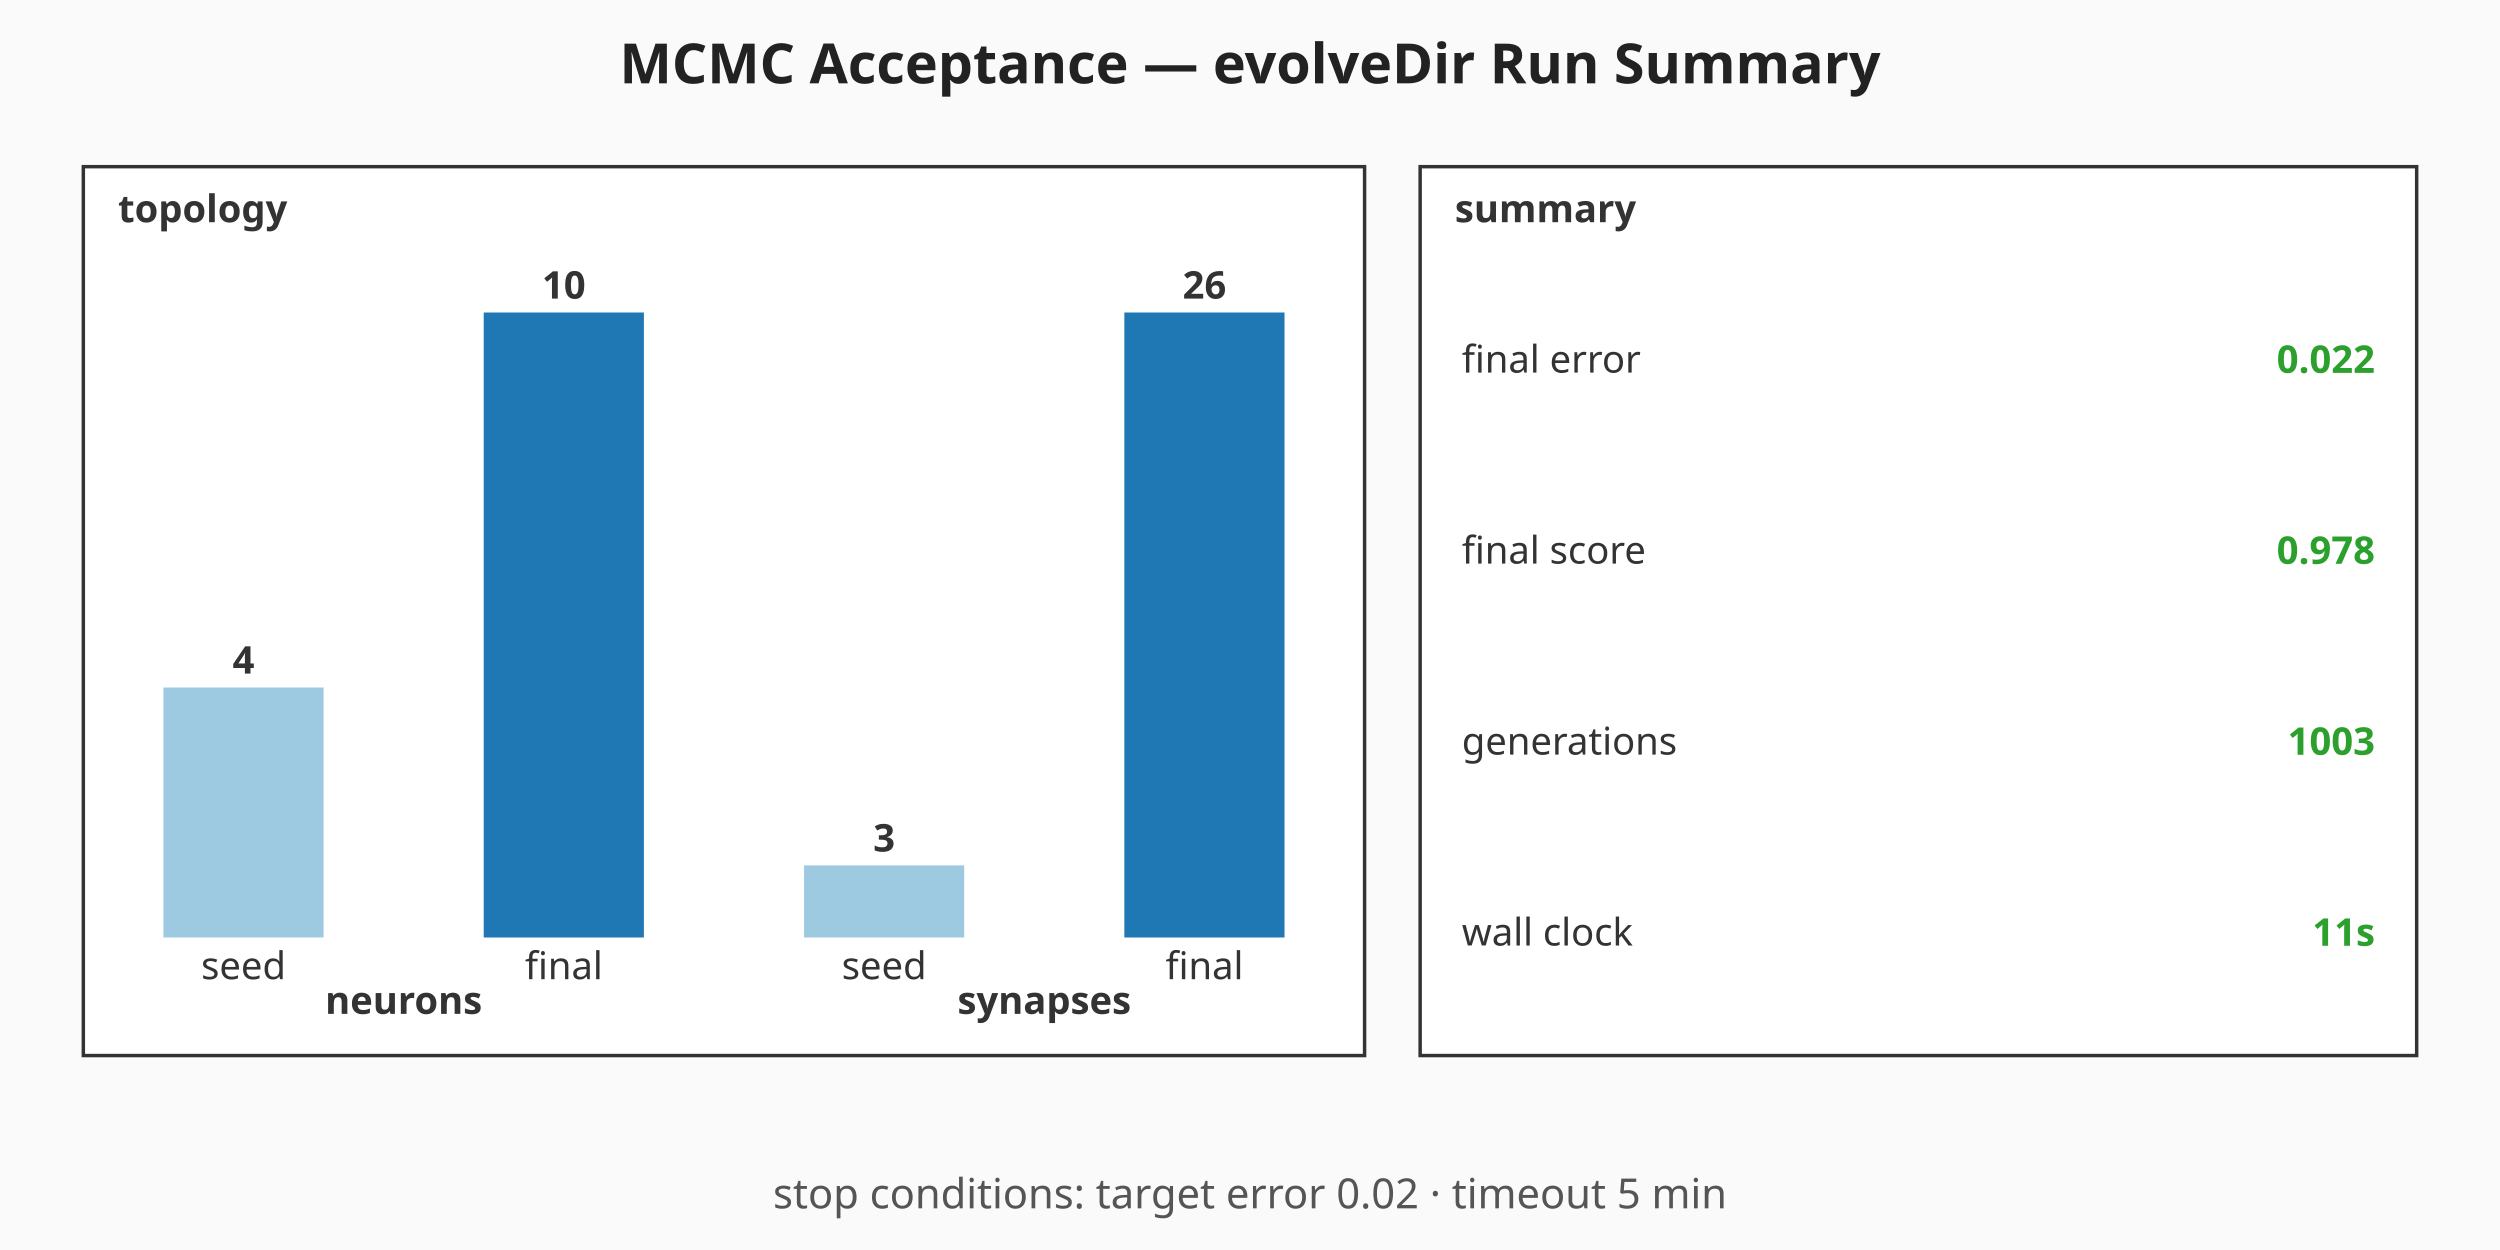
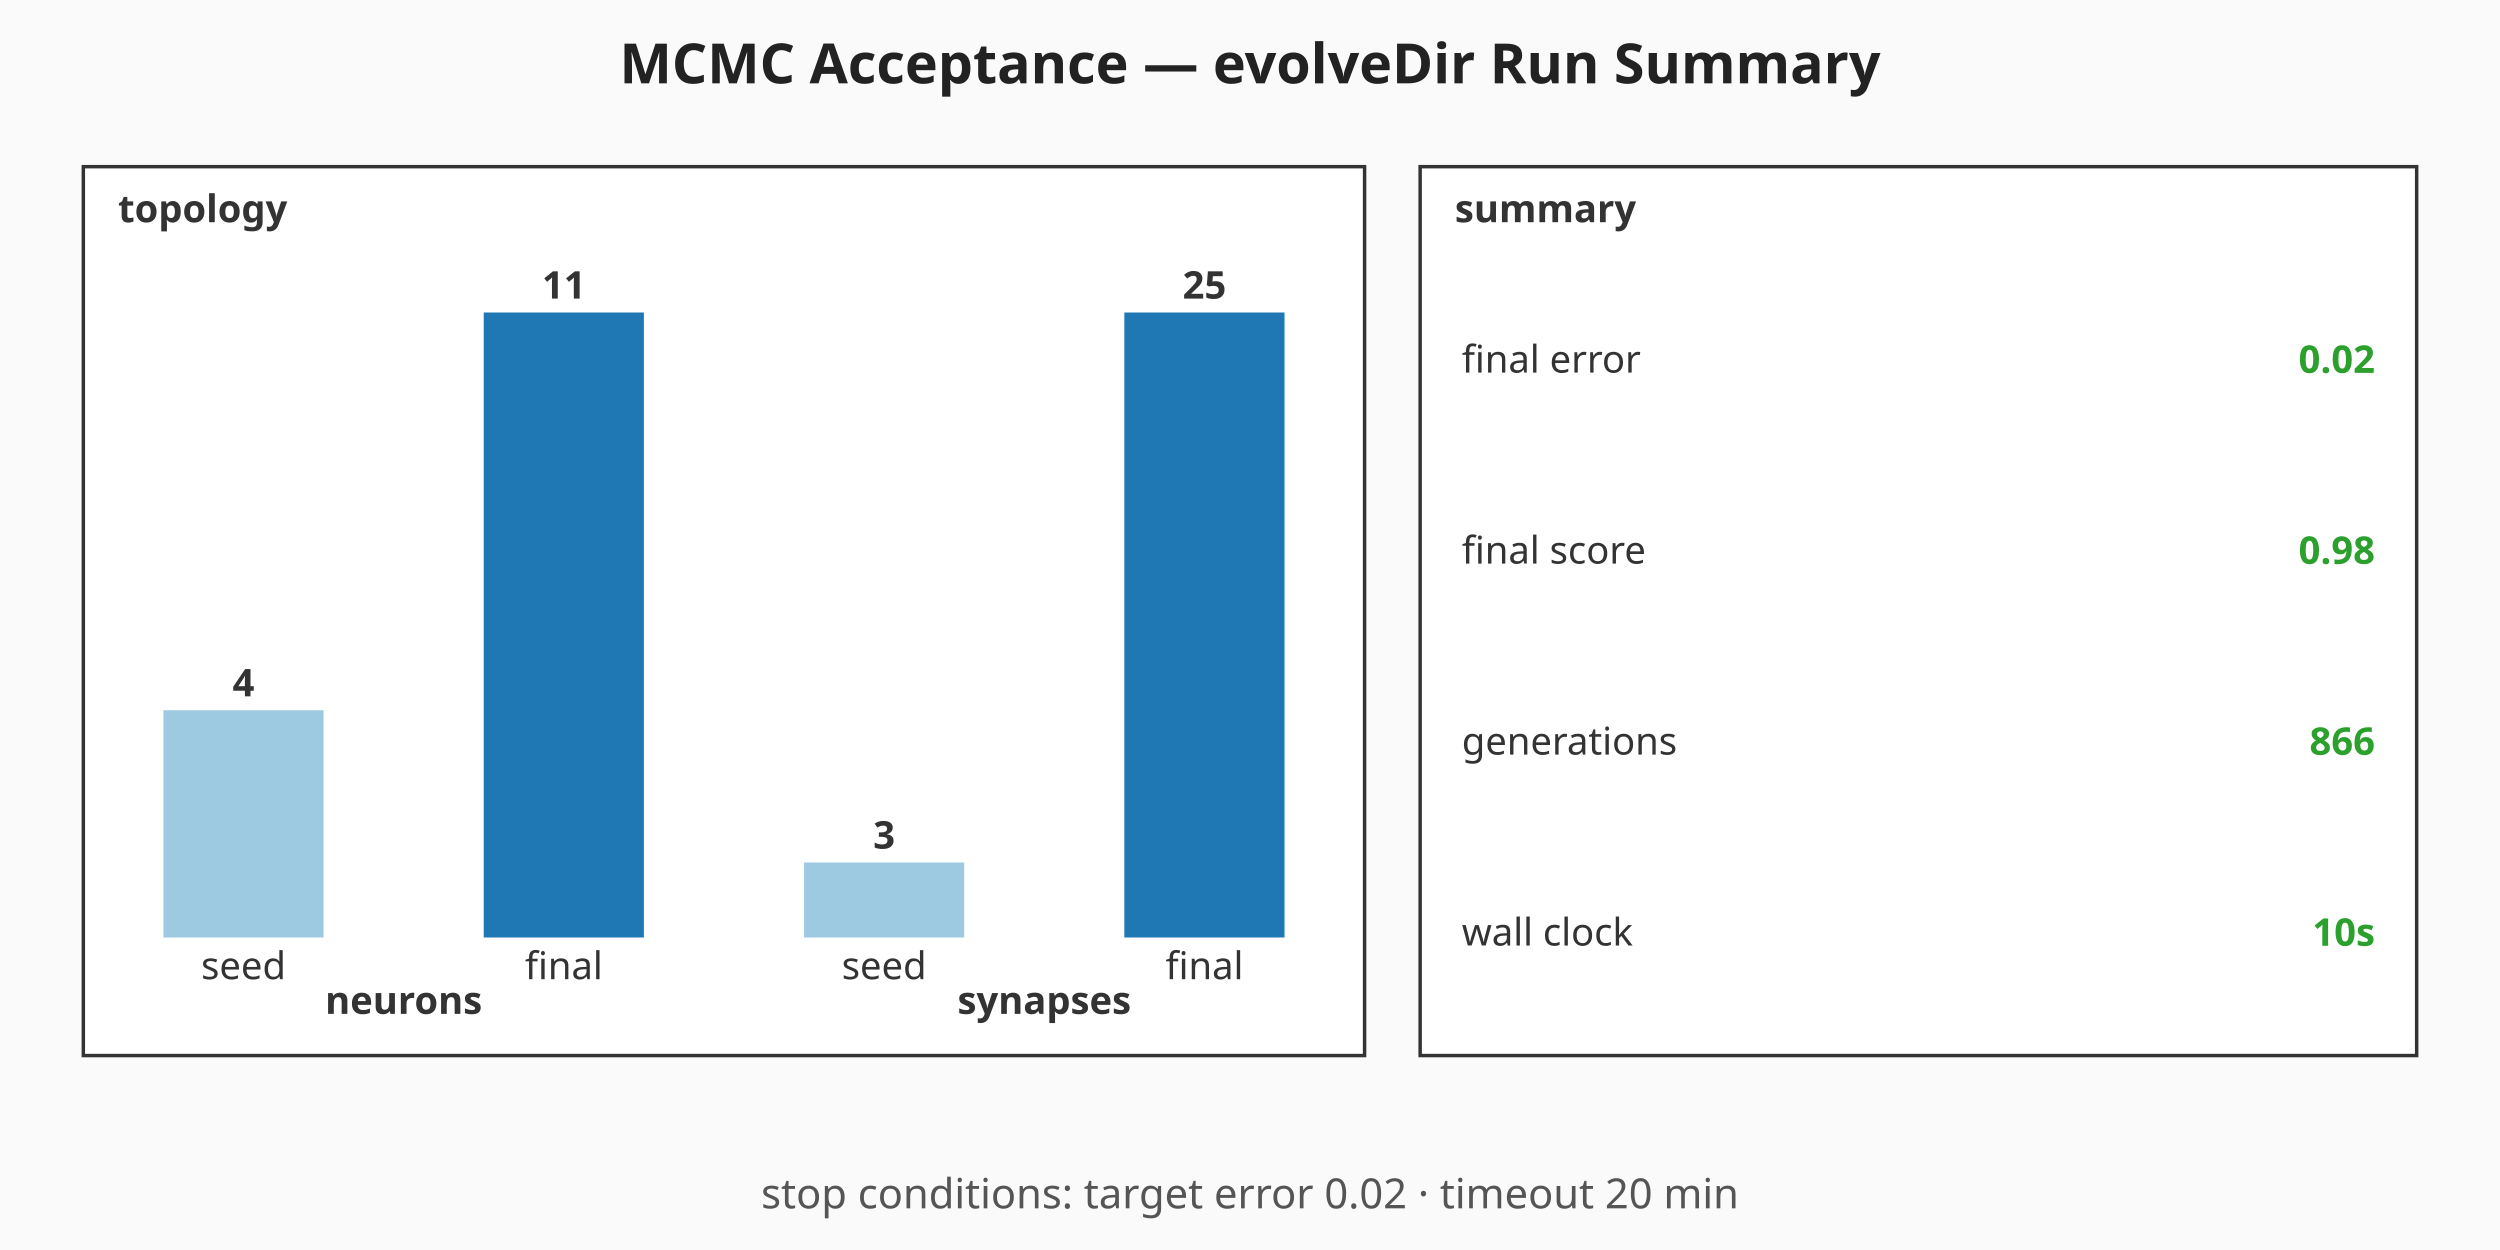
<svg xmlns="http://www.w3.org/2000/svg" viewBox="0 0 720 360" width="720" height="360" role="img" aria-label="MCMC Acceptance — evolveDir Run Summary summary chart">
  <rect width="720" height="360" fill="#fafafa" />
  <text x="360" y="24" text-anchor="middle" font-family="sans-serif" font-size="16" font-weight="bold" fill="#222">MCMC Acceptance — evolveDir Run Summary</text>
  <g class="topology" font-family="sans-serif" font-size="11" fill="#333">
    <rect x="24" y="48" width="369" height="256" fill="#ffffff" stroke="#333" stroke-width="1" />
    <text x="34" y="64" font-weight="bold">topology</text>
-     <rect class="topo-bar topo-bar-seed-neurons" x="47.06" y="198" width="46.13" height="72" fill="#9ecae1" />
-     <text x="70.13" y="194" text-anchor="middle" font-weight="bold">4</text>
+     <rect class="topo-bar topo-bar-seed-neurons" x="47.06" y="204.55" width="46.13" height="65.45" fill="#9ecae1" />
+     <text x="70.13" y="200.55" text-anchor="middle" font-weight="bold">4</text>
    <text x="70.13" y="282" text-anchor="middle">seed</text>
    <rect class="topo-bar topo-bar-final-neurons" x="139.31" y="90" width="46.13" height="180" fill="#1f77b4" />
-     <text x="162.38" y="86" text-anchor="middle" font-weight="bold">10</text>
+     <text x="162.38" y="86" text-anchor="middle" font-weight="bold">11</text>
    <text x="162.38" y="282" text-anchor="middle">final</text>
    <text x="116.25" y="292" text-anchor="middle" font-weight="bold">neurons</text>
-     <rect class="topo-bar topo-bar-seed-synapses" x="231.56" y="249.23" width="46.13" height="20.77" fill="#9ecae1" />
-     <text x="254.63" y="245.23" text-anchor="middle" font-weight="bold">3</text>
+     <rect class="topo-bar topo-bar-seed-synapses" x="231.56" y="248.4" width="46.13" height="21.6" fill="#9ecae1" />
+     <text x="254.63" y="244.4" text-anchor="middle" font-weight="bold">3</text>
    <text x="254.63" y="282" text-anchor="middle">seed</text>
    <rect class="topo-bar topo-bar-final-synapses" x="323.81" y="90" width="46.13" height="180" fill="#1f77b4" />
-     <text x="346.88" y="86" text-anchor="middle" font-weight="bold">26</text>
+     <text x="346.88" y="86" text-anchor="middle" font-weight="bold">25</text>
    <text x="346.88" y="282" text-anchor="middle">final</text>
    <text x="300.75" y="292" text-anchor="middle" font-weight="bold">synapses</text>
  </g>
  <g class="callouts" font-family="sans-serif" font-size="11" fill="#333">
    <rect x="409" y="48" width="287" height="256" fill="#ffffff" stroke="#333" stroke-width="1" />
    <text x="419" y="64" font-weight="bold">summary</text>
    <text class="callout-label" x="421" y="103.5" dominant-baseline="middle">final error</text>
-     <text class="callout-value" x="684" y="103.5" text-anchor="end" dominant-baseline="middle" font-weight="bold" fill="#2ca02c">0.022</text>
+     <text class="callout-value" x="684" y="103.5" text-anchor="end" dominant-baseline="middle" font-weight="bold" fill="#2ca02c">0.02</text>
    <text class="callout-label" x="421" y="158.5" dominant-baseline="middle">final score</text>
-     <text class="callout-value" x="684" y="158.5" text-anchor="end" dominant-baseline="middle" font-weight="bold" fill="#2ca02c">0.978</text>
+     <text class="callout-value" x="684" y="158.5" text-anchor="end" dominant-baseline="middle" font-weight="bold" fill="#2ca02c">0.98</text>
    <text class="callout-label" x="421" y="213.5" dominant-baseline="middle">generations</text>
-     <text class="callout-value" x="684" y="213.5" text-anchor="end" dominant-baseline="middle" font-weight="bold" fill="#2ca02c">1003</text>
+     <text class="callout-value" x="684" y="213.5" text-anchor="end" dominant-baseline="middle" font-weight="bold" fill="#2ca02c">866</text>
    <text class="callout-label" x="421" y="268.5" dominant-baseline="middle">wall clock</text>
-     <text class="callout-value" x="684" y="268.5" text-anchor="end" dominant-baseline="middle" font-weight="bold" fill="#2ca02c">11s</text>
+     <text class="callout-value" x="684" y="268.5" text-anchor="end" dominant-baseline="middle" font-weight="bold" fill="#2ca02c">10s</text>
  </g>
  <g class="caption" font-family="sans-serif" font-size="12" fill="#555">
-     <text x="360" y="348" text-anchor="middle">stop conditions: target error 0.02 · timeout 5 min</text>
+     <text x="360" y="348" text-anchor="middle">stop conditions: target error 0.02 · timeout 20 min</text>
  </g>
</svg>
